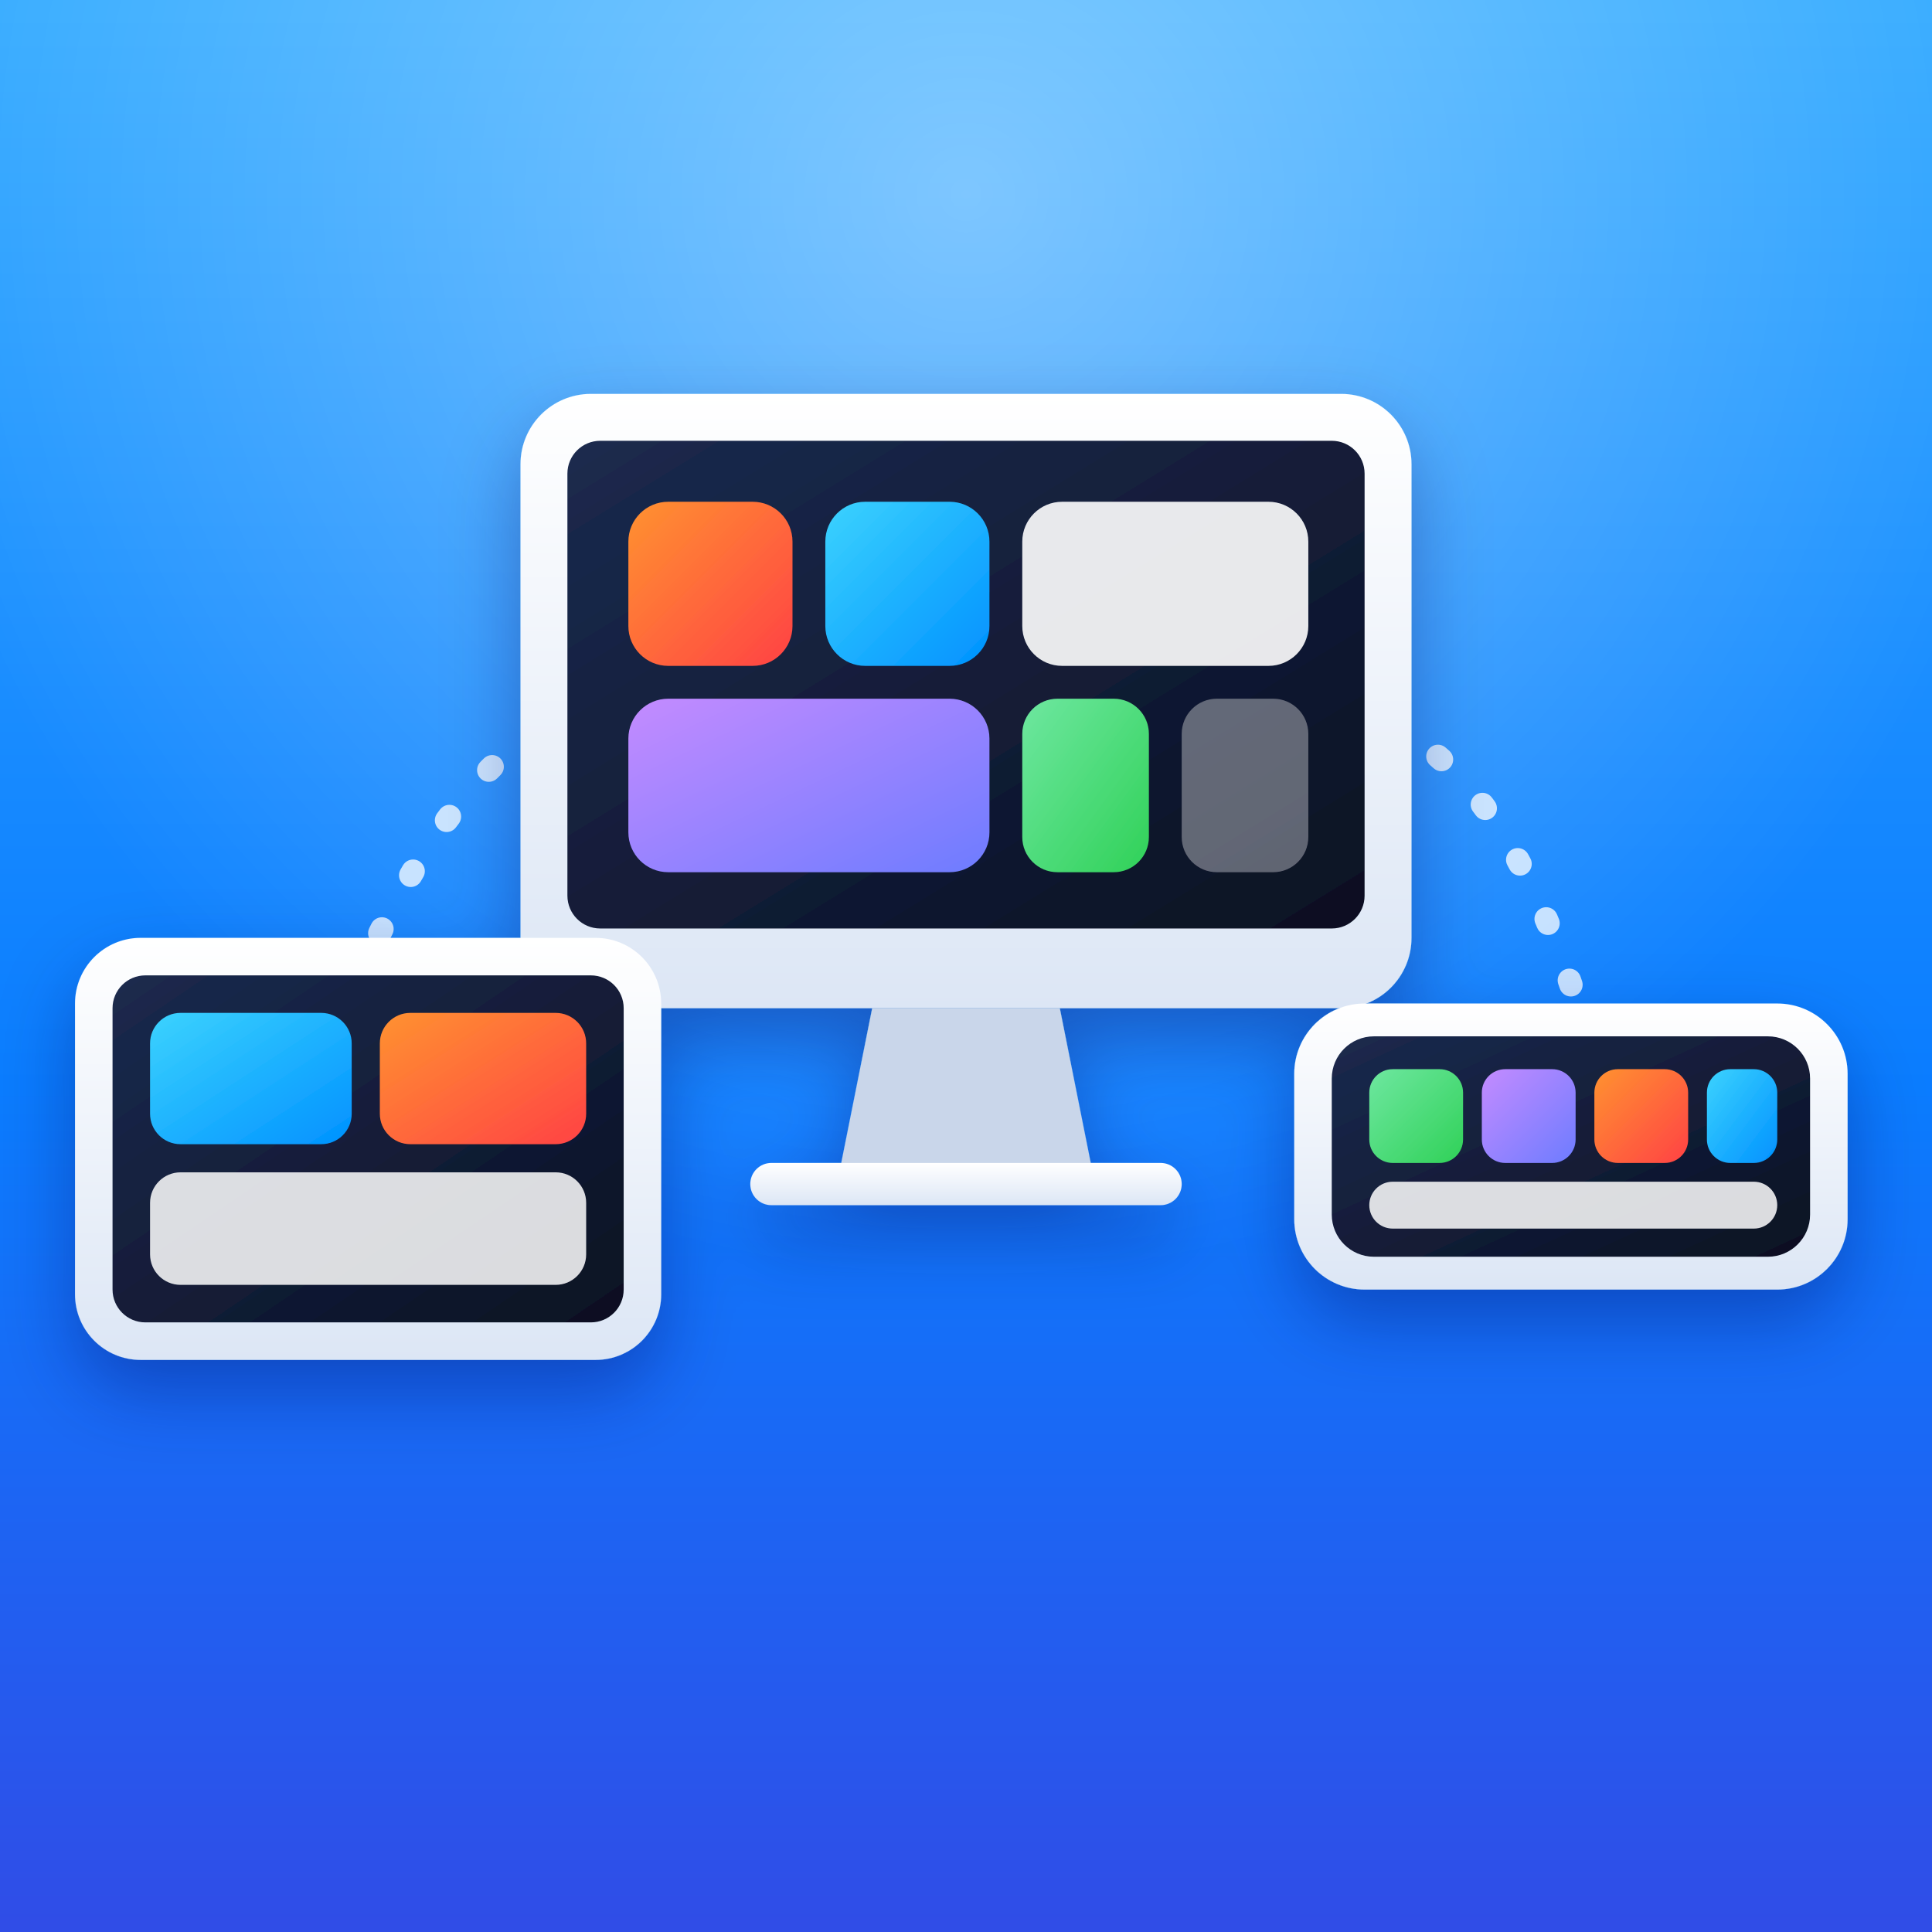
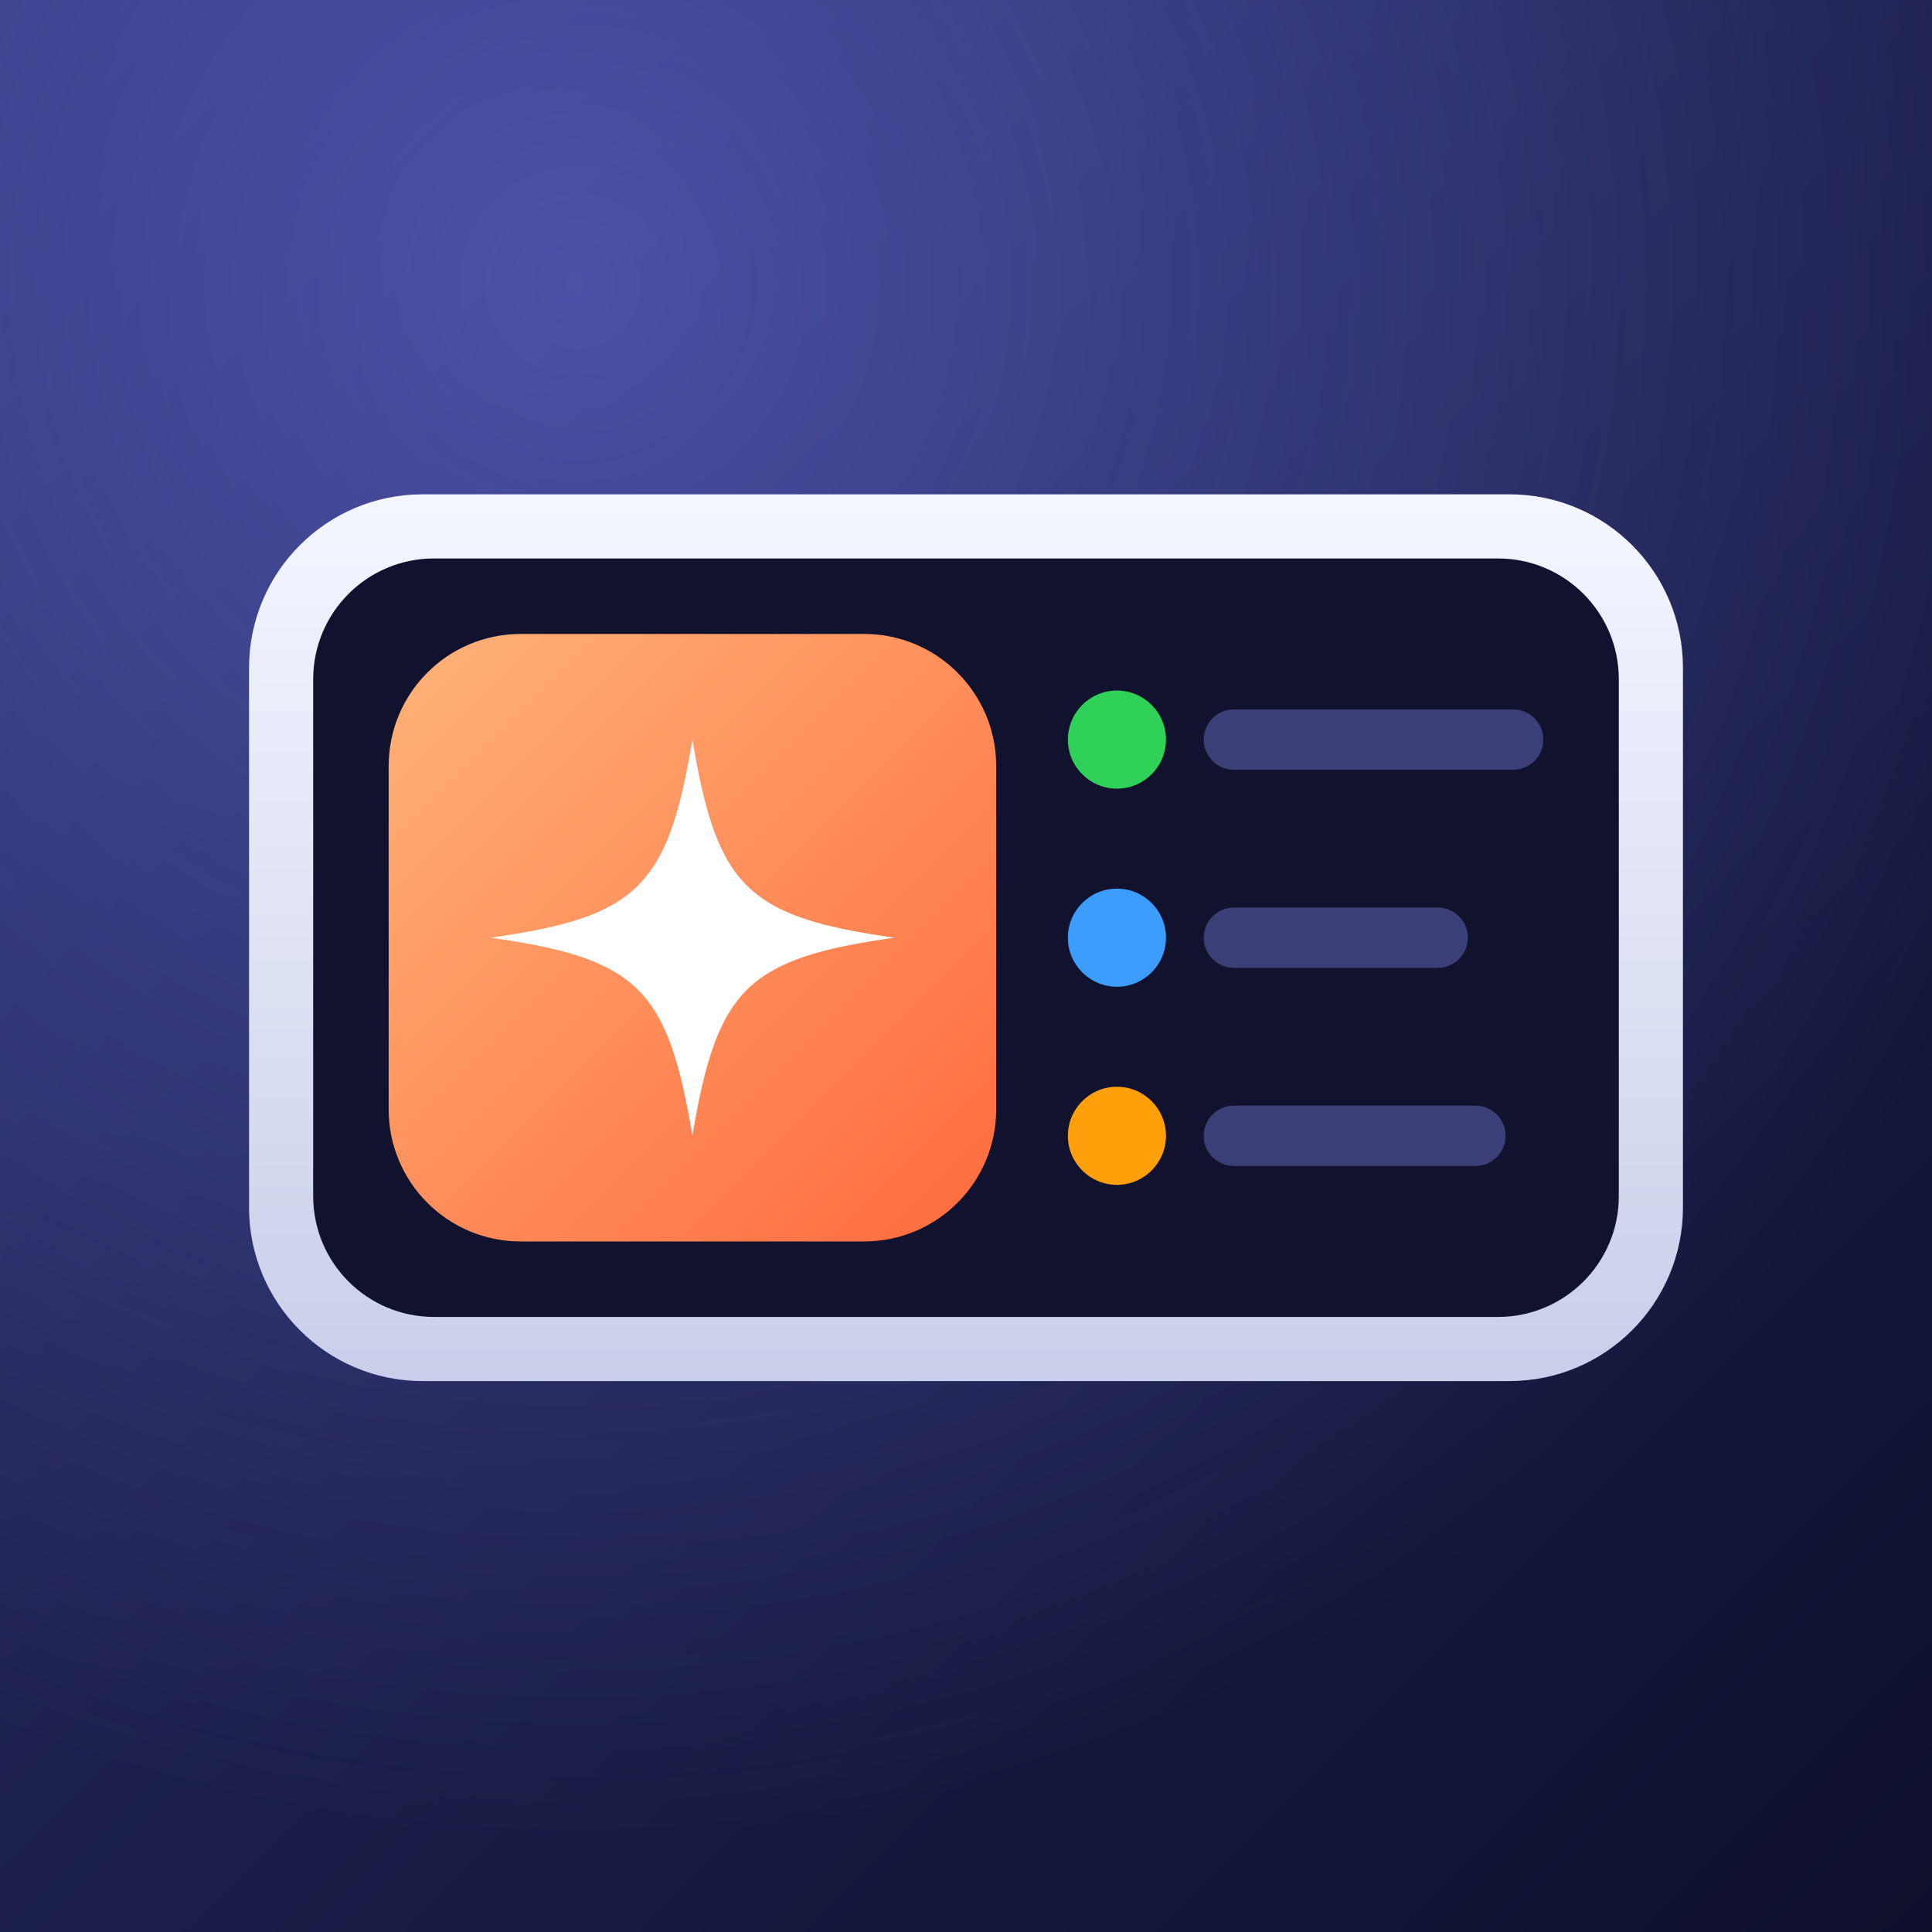
- <svg xmlns="http://www.w3.org/2000/svg" viewBox="100 100 824 824">
+ <svg xmlns="http://www.w3.org/2000/svg" viewBox="0 0 1024 1024">
  <defs>
-     <linearGradient id="bg" x1="0" y1="0" x2="0" y2="1">
-       <stop offset="0" stop-color="#3FB6FF" />
-       <stop offset=".55" stop-color="#0A7CFF" />
-       <stop offset="1" stop-color="#3B3FE0" />
+     <linearGradient id="bg" x1="0" y1="0" x2="1" y2="1">
+       <stop offset="0" stop-color="#2A2F6B" />
+       <stop offset="1" stop-color="#0D0F2B" />
    </linearGradient>
-     <radialGradient id="glow" cx=".5" cy=".18" r=".75">
-       <stop offset="0" stop-color="#fff" stop-opacity=".38" />
-       <stop offset=".6" stop-color="#fff" stop-opacity="0" />
+     <radialGradient id="glow" cx=".3" cy=".15" r=".8">
+       <stop offset="0" stop-color="#7C83FF" stop-opacity=".45" />
+       <stop offset="1" stop-color="#7C83FF" stop-opacity="0" />
    </radialGradient>
-     <linearGradient id="screen" x1="0" y1="0" x2="1" y2="1">
-       <stop offset="0" stop-color="#1B2A4E" />
-       <stop offset="1" stop-color="#0B1022" />
+     <linearGradient id="spark" x1="0" y1="0" x2="1" y2="1">
+       <stop offset="0" stop-color="#FFB37A" />
+       <stop offset="1" stop-color="#FF6A3D" />
    </linearGradient>
-     <linearGradient id="body" x1="0" y1="0" x2="0" y2="1">
-       <stop offset="0" stop-color="#FFFFFF" />
-       <stop offset="1" stop-color="#DCE6F5" />
+     <linearGradient id="phone" x1="0" y1="0" x2="0" y2="1">
+       <stop offset="0" stop-color="#F4F6FF" />
+       <stop offset="1" stop-color="#C9CFEA" />
    </linearGradient>
-     <linearGradient id="tileA" x1="0" y1="0" x2="1" y2="1">
-       <stop offset="0" stop-color="#FF9230" />
-       <stop offset="1" stop-color="#FF4245" />
-     </linearGradient>
-     <linearGradient id="tileB" x1="0" y1="0" x2="1" y2="1">
-       <stop offset="0" stop-color="#3CD3FE" />
-       <stop offset="1" stop-color="#0091FF" />
-     </linearGradient>
-     <linearGradient id="tileC" x1="0" y1="0" x2="1" y2="1">
-       <stop offset="0" stop-color="#6EE7A0" />
-       <stop offset="1" stop-color="#30D158" />
-     </linearGradient>
-     <linearGradient id="tileD" x1="0" y1="0" x2="1" y2="1">
-       <stop offset="0" stop-color="#C48BFF" />
-       <stop offset="1" stop-color="#6D7CFF" />
-     </linearGradient>
-     <filter id="shadow" x="-20%" y="-20%" width="140%" height="150%">
-       <feDropShadow dx="0" dy="14" stdDeviation="16" flood-color="#06135A" flood-opacity=".35" />
-     </filter>
  </defs>
-   <rect x="0" y="0" width="1024" height="1024" fill="url(#bg)" />
-   <rect x="0" y="0" width="1024" height="1024" fill="url(#glow)" />
-   <g fill="none" stroke="#fff" stroke-width="10" stroke-linecap="round" stroke-dasharray="2 26" opacity=".75">
-     <path d="M262 498 C 300 420, 340 400, 360 400" />
-     <path d="M770 520 C 740 430, 700 405, 664 400" />
-   </g>
-   <g filter="url(#shadow)">
-     <rect x="322" y="268" width="380" height="262" rx="30" fill="url(#body)" />
-     <rect x="342" y="288" width="340" height="208" rx="14" fill="url(#screen)" />
-     <rect x="368" y="314" width="70" height="70" rx="17" fill="url(#tileA)" />
-     <rect x="452" y="314" width="70" height="70" rx="17" fill="url(#tileB)" />
-     <rect x="536" y="314" width="122" height="70" rx="17" fill="#fff" opacity=".9" />
-     <rect x="368" y="398" width="154" height="74" rx="17" fill="url(#tileD)" />
-     <rect x="536" y="398" width="54" height="74" rx="15" fill="url(#tileC)" />
-     <rect x="604" y="398" width="54" height="74" rx="15" fill="#fff" opacity=".35" />
-     <path d="M472 530h80l14 70h-108z" fill="#C9D6EA" />
-     <rect x="420" y="596" width="184" height="18" rx="9" fill="url(#body)" />
-     <rect x="132" y="500" width="250" height="180" rx="28" fill="url(#body)" />
-     <rect x="148" y="516" width="218" height="148" rx="14" fill="url(#screen)" />
-     <rect x="164" y="532" width="86" height="56" rx="13" fill="url(#tileB)" />
-     <rect x="262" y="532" width="88" height="56" rx="13" fill="url(#tileA)" />
-     <rect x="164" y="600" width="186" height="48" rx="13" fill="#fff" opacity=".85" />
-     <rect x="652" y="528" width="236" height="122" rx="30" fill="url(#body)" />
-     <rect x="668" y="542" width="204" height="94" rx="18" fill="url(#screen)" />
-     <rect x="684" y="556" width="40" height="40" rx="10" fill="url(#tileC)" />
-     <rect x="732" y="556" width="40" height="40" rx="10" fill="url(#tileD)" />
-     <rect x="780" y="556" width="40" height="40" rx="10" fill="url(#tileA)" />
-     <rect x="828" y="556" width="30" height="40" rx="10" fill="url(#tileB)" />
-     <rect x="684" y="604" width="174" height="20" rx="10" fill="#fff" opacity=".85" />
-   </g>
+   <rect width="1024" height="1024" fill="url(#bg)" />
+   <rect width="1024" height="1024" fill="url(#glow)" />
+   <rect x="132" y="262" width="760" height="470" rx="92" fill="url(#phone)" />
+   <rect x="166" y="296" width="692" height="402" rx="64" fill="#10122E" />
+   <rect x="206" y="336" width="322" height="322" rx="70" fill="url(#spark)" />
+   <path d="M367 392 C380 470 396 486 474 497 C396 508 380 524 367 602 C354 524 338 508 260 497 C338 486 354 470 367 392 Z" fill="#fff" />
+   <circle cx="592" cy="392" r="26" fill="#30D158" />
+   <rect x="638" y="376" width="180" height="32" rx="16" fill="#3A3F78" />
+   <circle cx="592" cy="497" r="26" fill="#3C9DFF" />
+   <rect x="638" y="481" width="140" height="32" rx="16" fill="#3A3F78" />
+   <circle cx="592" cy="602" r="26" fill="#FF9F0A" />
+   <rect x="638" y="586" width="160" height="32" rx="16" fill="#3A3F78" />
</svg>
